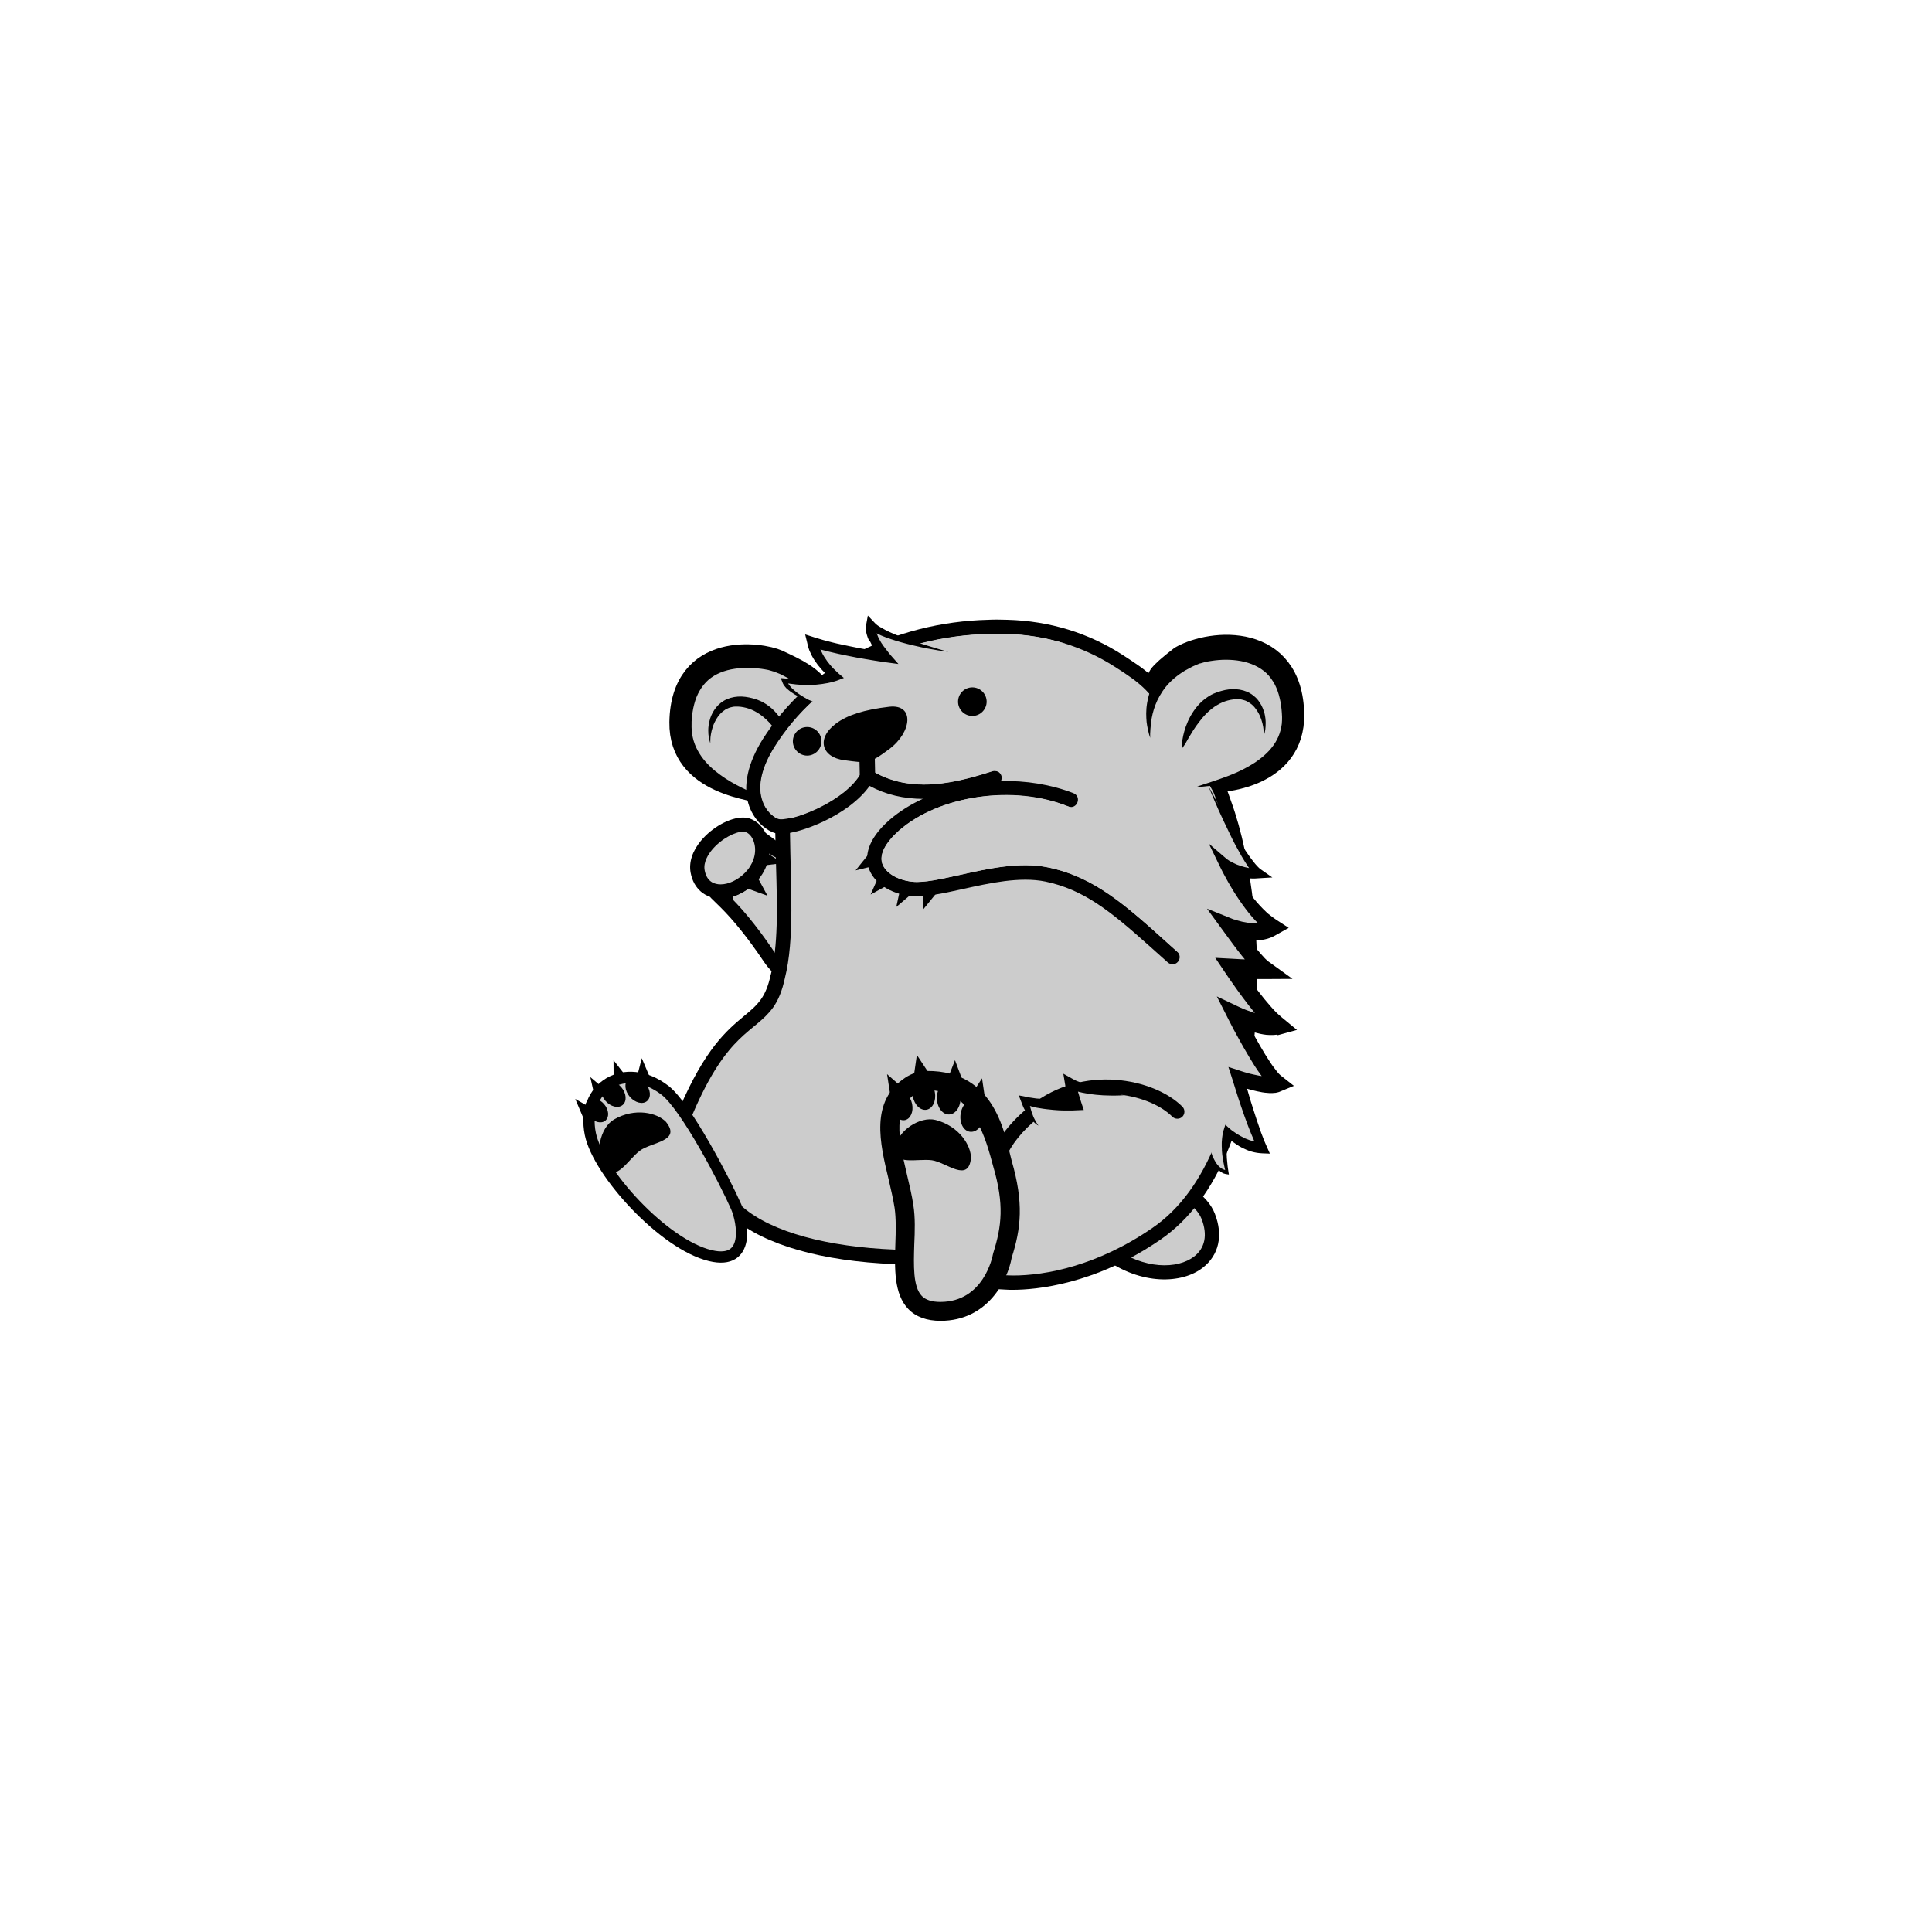
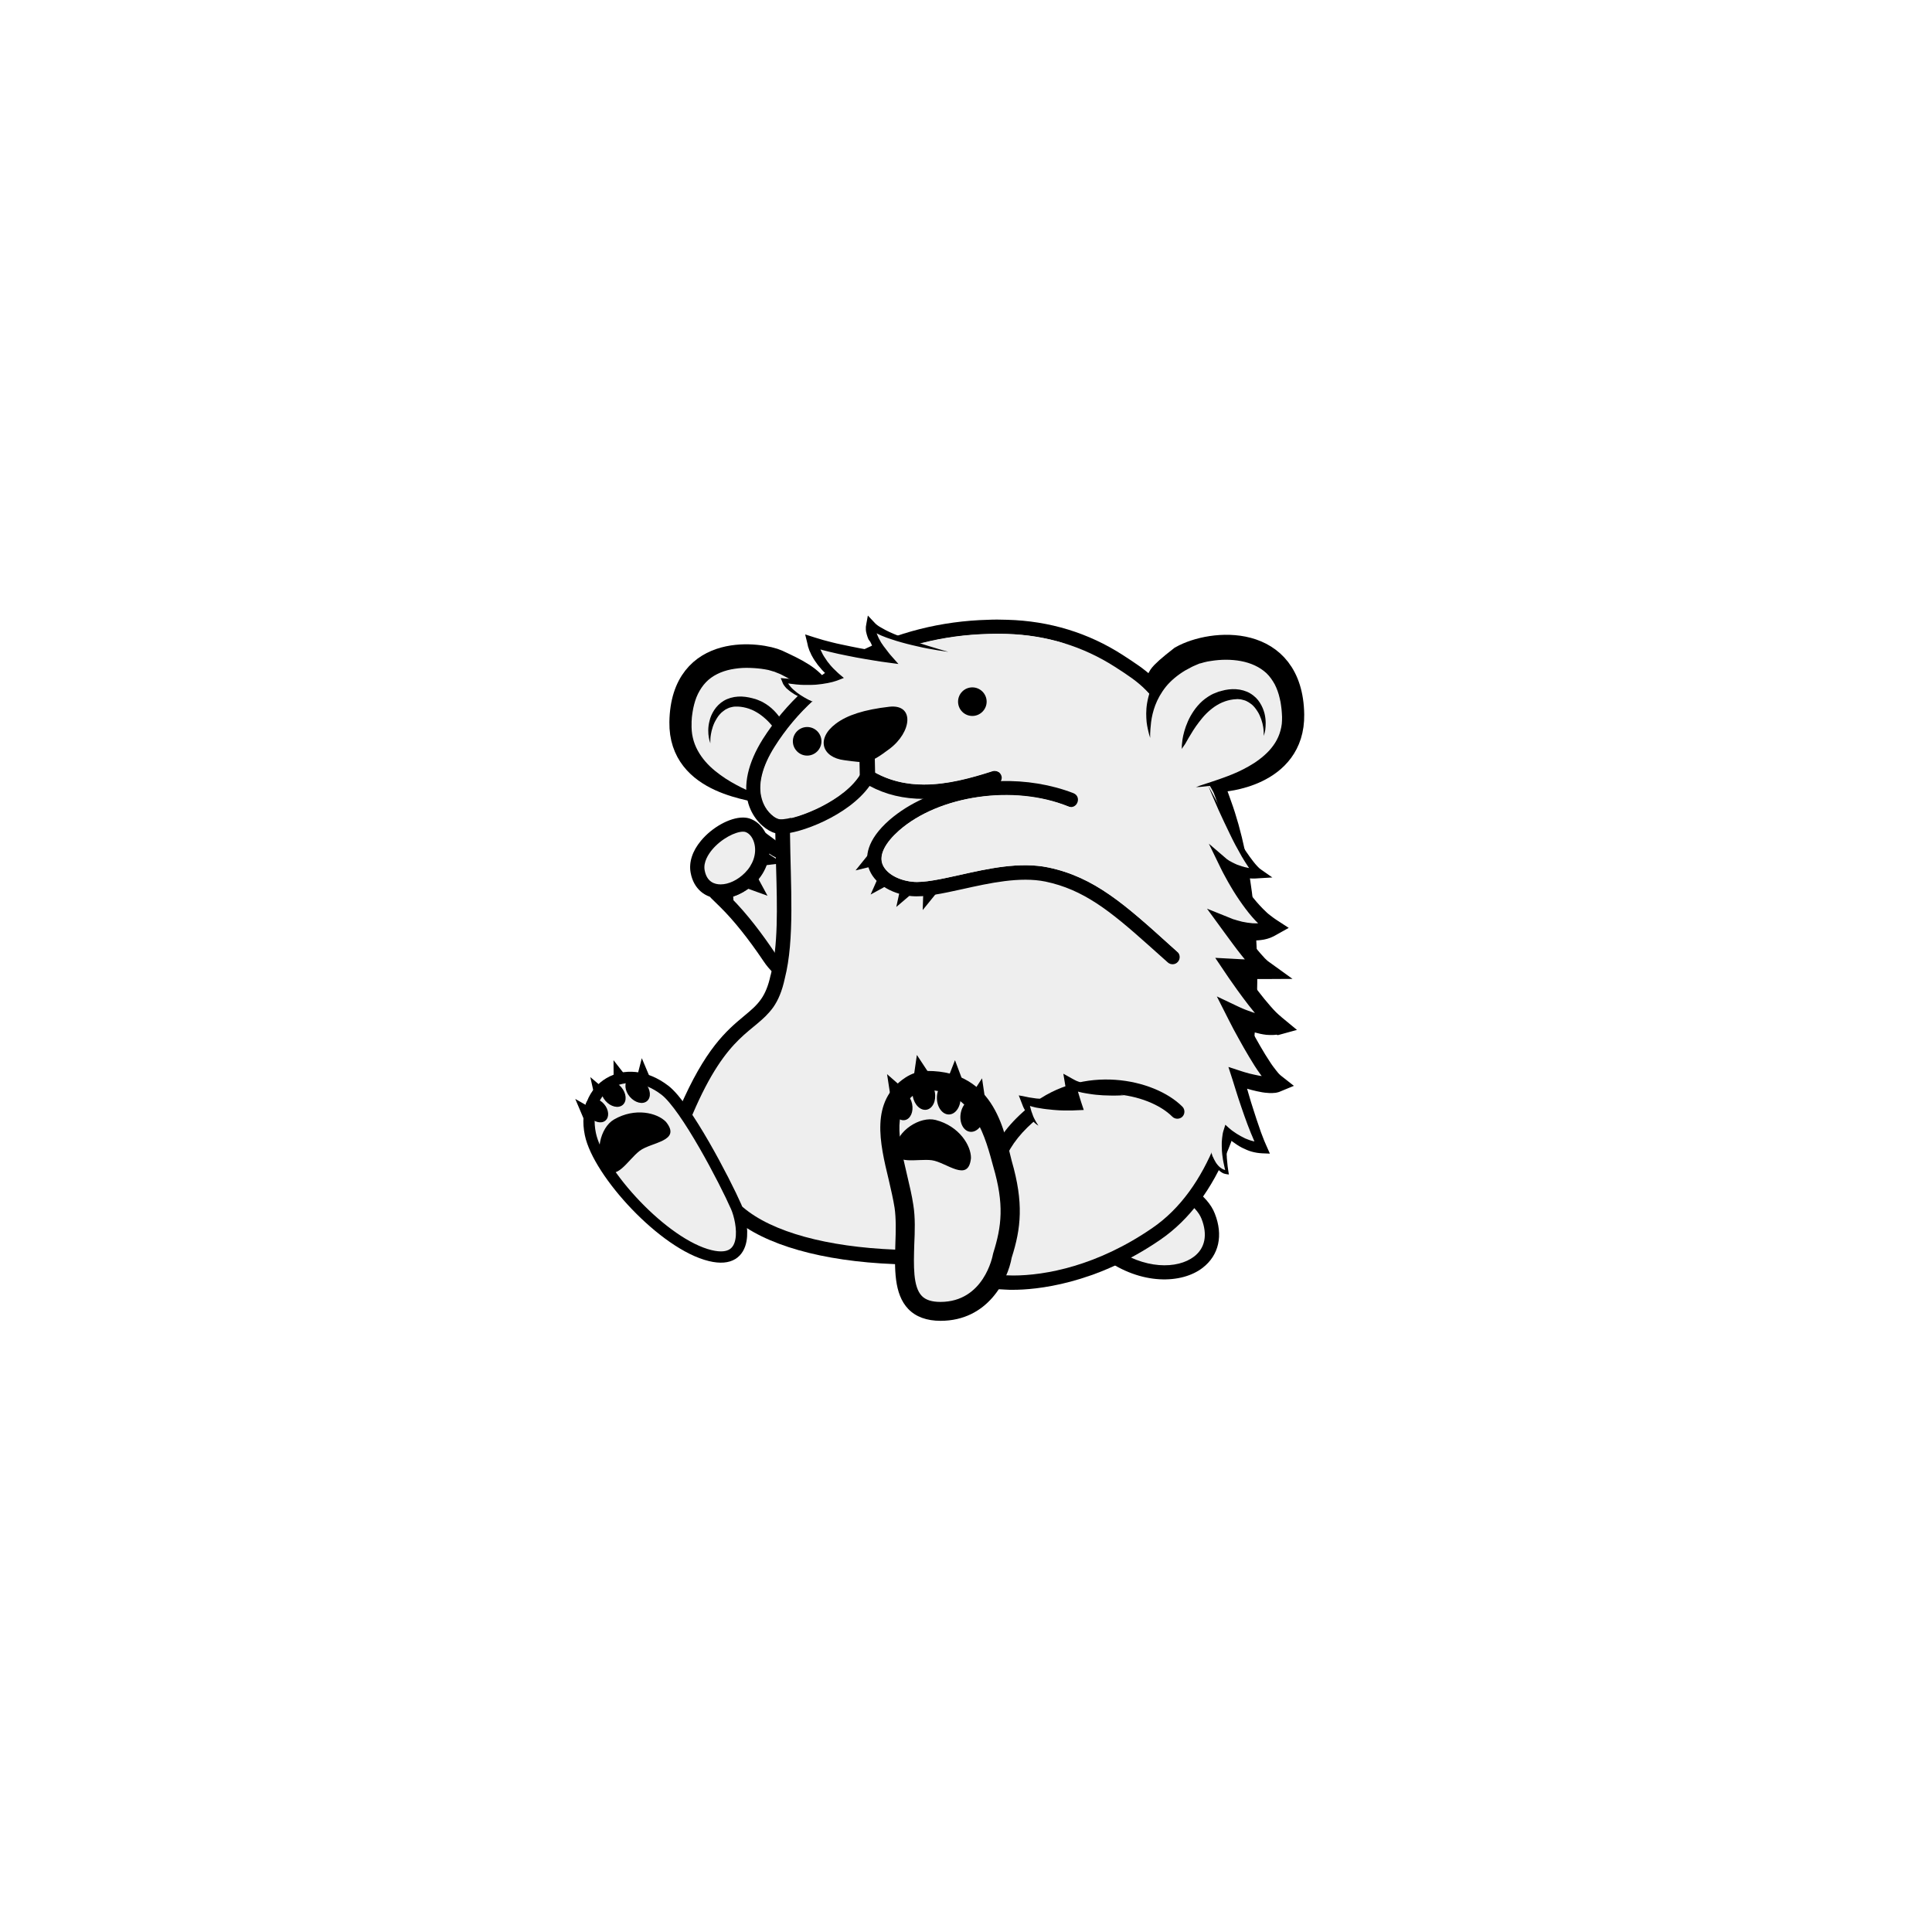
<svg xmlns="http://www.w3.org/2000/svg" id="wapuugotchi_svg__wapuu" x="0" y="0" version="1.1" viewBox="0 0 1000 1000">
  <g id="wapuugotchi_type__bear">
    <g id="Background--group" />
    <g id="RightArm--group">
      <path d="M436.6 504c-4.5 5.1-10.5 7.9-17 7.9-9.1 0-18.5-5.5-24.4-14.4-7.8-11.6-15.5-21.2-22.3-27.9l-4.8-4.7c-2-2-1.1-5.3 1.6-6.1l6.5-1.7c3.2-.9 6.4-2.7 9.1-5.5 3-3 4.8-6.7 5.2-10.4V430c0-1.3 1.5-2.1 2.5-1.3l9.3 6.9c.7.5 1.7 1.1 2.9 1.7 10.2 4.9 31.7 27.4 35.7 46.7 2.1 10.1-1.2 16.5-4.3 20z" />
-       <path fill="#ccc" d="M402.1 444.1c-1.5-.7-2.9-1.5-4.2-2.4-.5 5.5-3 11-7.3 15.3-3.7 3.7-8.1 6.2-12.5 7.4 8.7 8.6 17 19.8 23.2 29.1 4.5 6.7 11.6 11.1 18.3 11.1 4.1 0 8.1-1.6 11.4-5.4 13-14.8-17.3-49.6-28.9-55.1z" />
+       <path fill="#eee" d="M402.1 444.1c-1.5-.7-2.9-1.5-4.2-2.4-.5 5.5-3 11-7.3 15.3-3.7 3.7-8.1 6.2-12.5 7.4 8.7 8.6 17 19.8 23.2 29.1 4.5 6.7 11.6 11.1 18.3 11.1 4.1 0 8.1-1.6 11.4-5.4 13-14.8-17.3-49.6-28.9-55.1z" />
    </g>
    <g id="Tail--group">
-       <path fill="#ccc" d="M617.128 620.697c30.317 28.287-11.02 52.217-39.656 31.377-43.828-31.817 13.832-51.272 39.656-31.377z" />
+       <path fill="#eee" d="M617.128 620.697c30.317 28.287-11.02 52.217-39.656 31.377-43.828-31.817 13.832-51.272 39.656-31.377z" />
      <path d="M596.403 605.62c16.863 4.853 28.715 13.046 32.374 22.511 4.454 11.295 2.147 21.556-6.284 28.079-10.659 8.272-31.738 9.227-51.226-5.011-16.067-11.693-10.42-16.704 4.375-5.966 16.625 12.09 33.885 11.693 42.396 5.17 5.727-4.375 7.08-11.295 3.898-19.488-2.784-7.159-13.124-13.92-27.522-18.056-26.01-7.636-20.203-13.681 1.989-7.238z" />
    </g>
    <g id="Body--group">
      <path d="M649.7 531.9c-2 24-6.7 45.1-13.9 62.9-8.5 20.9-20.3 36.6-35.1 46.8-34 23.4-64.8 26-76.4 26-1.3 0-2.5 0-3.8-.1-18.4-.8-26-4.4-32.7-7.5-5.9-2.8-11-5.2-24.9-5.7-37.5-1.5-67-9.9-83.1-23.6-.2-.1-.5-.4-.9-.7-4.8-3.5-19.3-14.3-25-24.7-5.3-9.7-6.2-22.3-2.3-31.4 13.4-31.2 24.5-40.5 33.5-48 3.6-3 6.4-5.3 8.8-8.7 2.2-3.1 3.8-7.1 4.9-12.2 0-.1 0-.2.1-.3 3.9-15 3.4-34.9 2.8-56-.2-5.7-.3-11.7-.4-17.5v-.1c0-18.6 9.6-40.7 25.7-59.2 18.1-20.8 41.6-33.6 66.1-36.2 20.2-2.1 34.3-3.1 45.9-3.1 43.7 0 58.6 14.8 82.2 48.4 7.5 10.6 12.1 22.5 16 33.7 11.1 30.4 15.9 76.5 12.5 117.2z" />
-       <path fill="#ccc" d="M358.5 576.7c-3 7-2.2 17.4 2 25 5.6 10.3 23 22.2 24.1 23.2 15.1 12.9 43.7 20.5 78.7 21.9 31.2 1.3 24.3 11.8 57.6 13.3 1.1 0 2.2.1 3.5.1 16.7 0 43.7-5 72.2-24.7 58-39.9 52.9-165.3 34-218.6-3.9-11.1-8.3-22.2-15.1-31.9-23.5-33.5-36.6-45.2-76.2-45.2-12.2 0-26.9 1.1-45.1 3.1-49.9 5.3-85.3 55.3-85.3 88.1.3 27.4 2.5 55.1-2.7 75.5-1.4 6.5-3.4 11.2-6 14.9-9.8 13.5-23.4 12.4-41.7 55.3z" />
+       <path fill="#eee" d="M358.5 576.7c-3 7-2.2 17.4 2 25 5.6 10.3 23 22.2 24.1 23.2 15.1 12.9 43.7 20.5 78.7 21.9 31.2 1.3 24.3 11.8 57.6 13.3 1.1 0 2.2.1 3.5.1 16.7 0 43.7-5 72.2-24.7 58-39.9 52.9-165.3 34-218.6-3.9-11.1-8.3-22.2-15.1-31.9-23.5-33.5-36.6-45.2-76.2-45.2-12.2 0-26.9 1.1-45.1 3.1-49.9 5.3-85.3 55.3-85.3 88.1.3 27.4 2.5 55.1-2.7 75.5-1.4 6.5-3.4 11.2-6 14.9-9.8 13.5-23.4 12.4-41.7 55.3z" />
      <g class="remove--part">
-         <path fill="#ccc" d="M627.028 596.794s2.166 9.705 8.22 9.943c-3.06-13.602-.32-21.238-.32-21.238s8.538 8.67 18.478 8.59c-5.735-11.453-12.68-36.19-12.68-36.19s15.356 5.647 21.09 2.863c-7.837-5.25-22.619-35.476-22.619-35.476s14.59 7.477 22.3 5.01c-8.601-6.601-23.765-29.27-23.765-29.27s9.94.556 17.267.556c-4.524-3.023-18.286-21.874-18.286-21.874s13.57 5.33 22.81-.08c-13.572-8.75-25.741-32.612-25.741-32.612s6.945 5.409 18.095 4.852c-8.41-6.363-26.314-45.34-26.314-45.34" />
+         <path fill="#eee" d="M627.028 596.794s2.166 9.705 8.22 9.943c-3.06-13.602-.32-21.238-.32-21.238s8.538 8.67 18.478 8.59c-5.735-11.453-12.68-36.19-12.68-36.19s15.356 5.647 21.09 2.863c-7.837-5.25-22.619-35.476-22.619-35.476s14.59 7.477 22.3 5.01c-8.601-6.601-23.765-29.27-23.765-29.27s9.94.556 17.267.556c-4.524-3.023-18.286-21.874-18.286-21.874s13.57 5.33 22.81-.08c-13.572-8.75-25.741-32.612-25.741-32.612s6.945 5.409 18.095 4.852c-8.41-6.363-26.314-45.34-26.314-45.34" />
        <path d="M627.028 596.794c.382 1.193.828 2.307 1.402 3.341.51 1.034 1.147 2.068 1.847 2.864.701.875 1.53 1.511 2.358 1.988.191.08.446.239.637.318.191.08.446.16.637.239.255.08.446.08.701.08h.7l-.827 1.352c-.192-.875-.446-1.75-.638-2.625-.19-.875-.382-1.75-.573-2.705l-.255-1.352a55.691 55.691 0 0 0-.191-1.352 55.642 55.642 0 0 0-.191-1.352l-.128-1.432c-.063-.477-.063-.954-.063-1.432 0-.477-.064-.954-.064-1.431v-1.432c0-.477 0-.955.064-1.432.063-.477.063-.955.127-1.432l.191-1.432c.064-.477.128-.954.255-1.431l.191-.716c.064-.239.128-.477.255-.796l.765-2.465 1.847 1.67c.255.239.638.557.956.795.319.239.637.557 1.02.796l2.102 1.432a47.978 47.978 0 0 0 4.333 2.386c1.465.636 2.994 1.193 4.523 1.511 1.53.318 3.059.477 4.524.398l-1.975 4.454-1.083-2.227-1.02-2.227c-.382-.716-.637-1.511-.955-2.227-.319-.716-.637-1.512-.956-2.227-.637-1.512-1.21-3.023-1.784-4.534-.573-1.512-1.147-3.023-1.657-4.534-1.083-3.023-2.102-6.125-3.122-9.148l-1.465-4.613c-.51-1.591-.956-3.102-1.465-4.693l-2.23-6.92 5.861 1.909 1.21.397 1.275.398c.828.239 1.72.477 2.549.716 1.72.398 3.377.795 5.097 1.114 1.656.318 3.377.477 4.97.556h1.146c.383 0 .765-.08 1.084-.08.318-.079.7-.079.955-.158.128 0 .255-.08.383-.16l.318-.158-.382 7.795c-.892-.637-1.72-1.273-2.421-1.989-.383-.318-.701-.716-1.02-1.034-.318-.318-.637-.716-.955-1.034a53.02 53.02 0 0 1-1.784-2.148c-.574-.715-1.084-1.431-1.657-2.227-2.166-2.943-4.078-6.045-5.925-9.147-1.848-3.102-3.696-6.284-5.416-9.466-.892-1.59-1.72-3.181-2.612-4.772l-1.275-2.466-1.274-2.466-6.117-12.09 10.896 5.17 1.21.557 1.274.557c.892.397 1.72.715 2.613 1.034 1.72.636 3.504 1.272 5.224 1.75 1.72.477 3.44.795 5.097 1.034.383 0 .829.08 1.21.08h1.148c.382 0 .7-.08 1.083-.08l.51-.08.446-.159-1.083 8.988-1.02-.795-.956-.875a20.544 20.544 0 0 1-1.784-1.75c-1.146-1.193-2.293-2.386-3.376-3.58a158.452 158.452 0 0 1-6.18-7.476c-1.976-2.546-3.887-5.17-5.799-7.796l-2.803-3.977-1.402-1.988-1.402-2.068-5.734-8.511 8.92.477 4.269.238 4.269.16 8.538.238-1.848 8.988a14.576 14.576 0 0 1-1.784-1.431c-.51-.478-.956-.955-1.402-1.352-.892-.955-1.72-1.83-2.548-2.784-1.593-1.91-3.122-3.739-4.652-5.648a180.572 180.572 0 0 1-4.46-5.807l-2.166-2.943-2.166-2.943-9.239-12.647 13.062 5.25a4.7 4.7 0 0 0 1.21.398c.446.159.892.238 1.275.397l2.676.716c1.784.398 3.568.636 5.352.796 1.784.08 3.504.08 5.16-.24.383-.079.829-.158 1.211-.238.382-.08.828-.238 1.21-.318.383-.159.765-.238 1.147-.398a7.048 7.048 0 0 0 1.084-.556l-.128 7.477c-.764-.557-1.465-1.034-2.166-1.591-.701-.557-1.402-1.114-2.103-1.75-.7-.637-1.338-1.193-1.975-1.83l-1.911-1.909c-2.485-2.625-4.715-5.488-6.818-8.431-2.102-2.943-4.141-6.045-5.989-9.227a109.436 109.436 0 0 1-2.74-4.852l-1.338-2.466c-.446-.875-.828-1.67-1.274-2.545l-5.989-12.33 9.366 8.034c.064.08.255.16.382.239.128.08.319.239.446.318.319.239.637.398.956.557.637.398 1.338.716 1.975 1.034.319.16.701.318 1.02.477.318.16.7.318 1.019.398l2.103.716c.382.08.7.159 1.083.318.382.08.7.16 1.083.239l1.083.238 1.083.16c.765.158 1.466.158 2.23.238.382.08.765 0 1.083.08h1.147l-.956 4.454c-.955-.796-1.72-1.67-2.484-2.546a75.148 75.148 0 0 1-2.04-2.704c-1.274-1.83-2.42-3.738-3.567-5.647-2.23-3.898-4.333-7.796-6.244-11.852a523.46 523.46 0 0 1-5.735-12.17c-1.784-4.136-3.631-8.273-5.288-12.488 2.103 3.897 4.142 7.795 6.308 11.692a305.369 305.369 0 0 0 6.499 11.454c2.23 3.739 4.46 7.477 6.88 11.057 1.211 1.75 2.422 3.5 3.696 5.09.637.796 1.275 1.591 1.975 2.307.638.716 1.338 1.352 1.976 1.75l5.798 4.057-6.754.398-1.21.08c-.383 0-.829.079-1.211.079-.829 0-1.657 0-2.485-.08l-1.21-.08-1.211-.159c-.383-.079-.829-.079-1.21-.159-.383-.08-.83-.159-1.211-.238-.829-.16-1.657-.398-2.422-.637a7.17 7.17 0 0 1-1.21-.397c-.382-.16-.828-.318-1.21-.478-.829-.318-1.594-.636-2.358-1.034-.382-.238-.765-.397-1.21-.636-.192-.08-.383-.239-.574-.318-.191-.16-.382-.239-.637-.398l3.377-4.295c.382.716.828 1.511 1.274 2.227l1.338 2.227c.892 1.512 1.848 2.943 2.803 4.375 1.912 2.943 3.887 5.727 5.99 8.352 2.102 2.625 4.268 5.17 6.562 7.477l1.72 1.67a17.907 17.907 0 0 0 1.784 1.512c.574.477 1.21.954 1.784 1.352.574.477 1.21.795 1.848 1.273l6.116 3.977-6.243 3.5c-.51.318-1.084.636-1.593.875-.51.238-1.083.477-1.593.715-.574.16-1.083.398-1.657.557-.573.16-1.083.239-1.656.398a29.538 29.538 0 0 1-6.435.477 40.774 40.774 0 0 1-6.244-.716 21.259 21.259 0 0 1-3.059-.716c-.51-.159-1.02-.238-1.529-.397a28.61 28.61 0 0 1-1.593-.557l3.823-7.397 2.166 2.863 2.167 2.784c1.465 1.91 2.93 3.739 4.396 5.568 1.465 1.83 2.995 3.58 4.46 5.33.765.874 1.53 1.67 2.23 2.465.382.398.765.716 1.083 1.034.319.318.701.557.892.716l12.36 8.909-14.208.08c-2.93 0-5.861 0-8.728-.08l-4.333-.16-4.333-.158 3.186-8.034 2.676 3.897 2.74 3.819a294.998 294.998 0 0 0 5.607 7.477c1.911 2.465 3.823 4.852 5.798 7.079a64.892 64.892 0 0 0 2.994 3.261l1.53 1.432.764.636.7.636 7.901 6.523-8.983 2.466-.956.238-.7-.238c-.638.08-1.211.159-1.785.159h-1.72c-.574 0-1.083-.08-1.657-.08-2.166-.238-4.205-.716-6.18-1.272-1.975-.557-3.95-1.273-5.862-2.069l-2.867-1.193-1.402-.636c-.51-.239-.892-.477-1.465-.716l4.715-6.92 1.147 2.386 1.21 2.386c.829 1.591 1.593 3.182 2.421 4.693 1.657 3.103 3.314 6.205 5.098 9.227 1.72 3.023 3.568 5.966 5.415 8.75.446.716.956 1.352 1.402 1.989.51.636.956 1.272 1.465 1.909.255.318.51.556.701.875.255.318.51.556.701.795.51.557.956.875 1.338 1.193l6.371 5.011-6.753 2.784c-.319.16-.637.239-.956.398-.318.08-.637.16-.892.239a6.41 6.41 0 0 1-1.72.238c-.51.08-1.083.08-1.593.08s-1.02 0-1.53-.08c-1.974-.08-3.886-.477-5.733-.875a69.486 69.486 0 0 1-5.48-1.431c-.892-.24-1.784-.557-2.676-.875l-1.338-.478-1.338-.477 3.823-5.011c.382 1.511.828 3.102 1.274 4.613l1.338 4.614c.892 3.102 1.784 6.125 2.804 9.147.446 1.512.955 3.023 1.465 4.534.51 1.511 1.02 3.023 1.53 4.455.254.715.509 1.51.764 2.227.255.716.51 1.431.828 2.147l.828 2.148.892 2.068 2.04 4.614-4.015-.16a24.366 24.366 0 0 1-5.415-.874c-1.784-.478-3.441-1.273-5.098-2.069-1.656-.875-3.185-1.909-4.714-3.022-.765-.557-1.466-1.193-2.23-1.83-.383-.318-.701-.636-1.084-.954a13.24 13.24 0 0 1-1.083-1.034l2.613-.796c0 .08-.128.239-.128.398-.064.16-.127.398-.191.557-.127.398-.191.795-.255 1.193s-.191.795-.255 1.193c-.063.398-.127.796-.19 1.273-.065.398-.065.875-.128 1.272-.064.398-.064.875-.128 1.273-.063.398-.063.875-.063 1.273 0 .398-.064.875 0 1.273v1.272c0 .398 0 .875.063 1.273 0 .398 0 .875.064 1.273l.127 1.272c.064.875.192 1.75.255 2.625l.383 2.625.254 1.511-1.083-.159c-.255-.08-.573-.08-.828-.159-.255-.08-.573-.159-.828-.238-.255-.08-.51-.24-.765-.398l-.764-.477c-.956-.716-1.784-1.67-2.422-2.705-.637-1.034-1.146-2.227-1.592-3.34-.192-1.194-.51-2.387-.765-3.66z" />
      </g>
    </g>
    <g id="Ball--group" />
    <g id="RightFoot--group">
-       <path fill="#ccc" stroke="#000" stroke-width="5.838" d="M344.18 564.319c-20.484-15.77-43.65-1.707-38.61 22.678 4.145 19.997 37.96 57.144 62.101 62.916 20.972 5.04 16.745-17.558 13.413-25.199-5.853-13.33-26.012-52.023-36.904-60.395z" />
+       <path fill="#eee" stroke="#000" stroke-width="5.838" d="M344.18 564.319c-20.484-15.77-43.65-1.707-38.61 22.678 4.145 19.997 37.96 57.144 62.101 62.916 20.972 5.04 16.745-17.558 13.413-25.199-5.853-13.33-26.012-52.023-36.904-60.395z" />
      <g class="remove--part">
        <path d="m 332.193,547.716 4.295,10.182 -7.397,1.909 z m 2.732,22.181 a 7.477,5.33 49.282 0 1 -8.916,-2.19 7.477,5.33 49.282 0 1 -0.838,-9.144 7.477,5.33 49.282 0 1 8.916,2.19 7.477,5.33 49.282 0 1 0.838,9.144 z m -37.175,-1.102 8.75,5.011 -4.295,5.489 z m 7.796,-11.295 7.716,6.522 -5.25,4.534 z m 12.011,-8.75 6.761,8.67 -6.681,3.739 z m -4.375,55.919 c -5.727,-7.159 -2.625,-21 4.614,-25.215 10.977,-6.363 22.43,-3.42 26.885,1.193 8.272,10.182 -7.556,10.42 -13.602,15.034 -6.124,4.693 -12.17,16.226 -17.897,8.988 z m 0.213,-24.677 a 6.92,5.01 49.282 0 1 -8.312,-1.976 6.92,5.01 49.282 0 1 -0.716,-8.513 6.92,5.01 49.282 0 1 8.312,1.976 6.92,5.01 49.282 0 1 0.716,8.513 z m 8.938,-8.092 a 7.477,5.409 49.282 0 1 -8.976,-2.138 7.477,5.409 49.282 0 1 -0.778,-9.195 7.477,5.409 49.282 0 1 8.977,2.138 7.477,5.409 49.282 0 1 0.777,9.195 z" />
      </g>
    </g>
    <g id="FullHead--group">
      <g id="BeforeHead--group" />
      <g id="RightEar--group">
-         <path fill="#ccc" stroke="#000" stroke-miterlimit="10" stroke-width="13.92" d="M422.95 395.234c-3.976 13.92-15.59 16.942-23.862 14.556-8.272-2.386-46.135-4.772-45.657-35.953.636-40.726 40.805-34.283 48.6-30.703 18.931 8.829 31.578 14.476 20.92 52.1z" />
-         <path fill="#ccc" d="M402.508 415.438c-8.272-2.387-49.634-10.42-49.157-41.522.637-40.725 40.646-33.964 48.6-30.703 15.67 6.443 27.602 20.363 24.022 42.635" />
+         <path fill="#eee" stroke="#000" stroke-miterlimit="10" stroke-width="13.92" d="M422.95 395.234c-3.976 13.92-15.59 16.942-23.862 14.556-8.272-2.386-46.135-4.772-45.657-35.953.636-40.726 40.805-34.283 48.6-30.703 18.931 8.829 31.578 14.476 20.92 52.1z" />
+         <path fill="#eee" d="M402.508 415.438c-8.272-2.387-49.634-10.42-49.157-41.522.637-40.725 40.646-33.964 48.6-30.703 15.67 6.443 27.602 20.363 24.022 42.635" />
        <path d="M402.508 415.438s-.715-.08-2.147-.319c-1.432-.238-3.5-.477-6.045-.954-2.625-.477-5.807-1.114-9.386-2.148-1.83-.477-3.739-1.113-5.728-1.83-1.988-.715-4.056-1.59-6.204-2.545-2.147-1.034-4.295-2.147-6.443-3.579-2.147-1.432-4.375-3.023-6.443-4.932-2.068-1.909-4.056-4.136-5.727-6.681-1.67-2.546-3.102-5.41-4.056-8.511-.955-3.102-1.432-6.364-1.512-9.625v-2.386c0-.796.08-1.67.08-2.466.08-1.59.238-3.182.557-4.852.477-3.261 1.431-6.522 2.863-9.704.716-1.591 1.511-3.182 2.545-4.614.955-1.511 2.069-2.863 3.341-4.215a28.823 28.823 0 0 1 8.59-6.284c3.183-1.591 6.444-2.546 9.705-3.182 3.261-.636 6.522-.795 9.704-.795 3.182 0 6.284.397 9.307.954 1.511.318 3.022.636 4.454 1.034.716.239 1.511.477 2.227.716l1.193.477.398.16.239.079.477.239c.318.159.557.238.954.477l1.035.557c.715.318 1.272.716 1.909 1.034a39.515 39.515 0 0 1 3.579 2.306c4.613 3.262 8.352 7.318 10.977 11.534a34.32 34.32 0 0 1 4.693 12.409c.636 3.818.557 7.238.318 9.942-.318 2.705-.795 4.773-1.193 6.125a9.885 9.885 0 0 1-.477 1.591 8.39 8.39 0 0 1-.16.557v-2.148c-.08-1.432-.159-3.5-.477-6.045-.397-2.545-.954-5.568-2.227-8.83-.636-1.59-1.352-3.26-2.307-4.93a31.728 31.728 0 0 0-3.42-4.853c-2.625-3.102-6.045-6.045-10.102-8.352a116.4 116.4 0 0 0-3.182-1.67c-.556-.239-1.113-.557-1.67-.716l-.795-.318a8.282 8.282 0 0 1-.955-.398l-.477-.16-.239-.079s.08 0 0 0h-.159l-.716-.238-1.67-.478c-1.193-.238-2.466-.477-3.739-.636a63.112 63.112 0 0 0-7.795-.477c-2.625 0-5.25.318-7.795.795-5.09 1.034-9.704 3.182-13.045 6.682-1.67 1.75-3.023 3.818-4.136 6.045-1.114 2.307-1.83 4.773-2.386 7.318-.239 1.273-.478 2.625-.637 3.977-.08.636-.159 1.273-.159 1.91l-.08 1.113v.954c-.079 2.546.08 5.011.637 7.318 1.034 4.693 3.5 8.909 6.602 12.488 3.102 3.58 6.84 6.364 10.42 8.75 1.83 1.193 3.659 2.227 5.409 3.182 1.75.954 3.5 1.83 5.09 2.545 3.262 1.511 6.205 2.784 8.67 3.739 2.467.954 4.376 1.75 5.728 2.227 1.273.397 1.988.716 1.988.716z" />
        <path d="M409.826 391.654s-.557-1.034-1.511-2.784a137.546 137.546 0 0 0-4.136-7 61.535 61.535 0 0 0-3.023-4.295c-1.113-1.431-2.307-2.943-3.659-4.295a33.593 33.593 0 0 0-4.454-3.738l-.636-.398-.637-.398c-.398-.238-.875-.477-1.273-.716-.397-.238-.874-.397-1.352-.636l-.159-.08c.16.08 0 0 .08 0h-.16l-.397-.159-.796-.318c-1.829-.636-3.897-1.034-5.727-1.113h-1.431c-.478 0-.875.08-1.353.159-.875.159-1.75.397-2.545.795a7.951 7.951 0 0 0-2.227 1.352c-.716.478-1.352 1.114-1.91 1.75-.556.637-1.113 1.352-1.51 2.068-.398.716-.875 1.432-1.194 2.148-1.352 2.943-1.829 5.648-2.068 7.636-.08.955-.08 1.75-.08 2.307v.795s-.079-.238-.238-.795c-.159-.557-.398-1.273-.557-2.307-.318-1.988-.556-5.011.398-8.59.398-1.75 1.193-3.66 2.386-5.489 1.194-1.83 2.864-3.58 5.012-4.852 2.147-1.273 4.772-1.989 7.317-2.148 2.625-.159 5.091.239 7.557.875l.795.239.398.08h.08l.159.079.238.08c.637.238 1.194.397 1.83.715.557.239 1.193.478 1.75.796l.795.477.796.477c2.147 1.353 3.977 3.023 5.488 4.773 1.511 1.75 2.784 3.58 3.739 5.409 1.034 1.83 1.75 3.58 2.386 5.33 1.193 3.34 1.67 6.283 1.909 8.351.08 1.034.159 1.83.159 2.386-.239.716-.239 1.034-.239 1.034z" />
      </g>
      <g id="Head--group">
        <path d="M516.4 328.1c1.6 0 3.2 0 4.8.1 20.6.6 39.5 6.5 55.9 17 11.2 7.2 17.5 11.4 25.9 25.2 1.5 2.5 9 .8 7.9-1.1-10.1-17.6-17.5-22.3-29.8-30.3-17.7-11.4-37.8-17.6-59.7-18.2-1.6 0-3.3-.1-5-.1-1.6 0-3.3 0-4.9.1-24.3.6-47.8 6.6-67.8 17.1-20.2 10.6-37.1 26.1-48.9 44.7-7.7 12.3-10.3 23.9-7.4 33.5 2.4 7.8 7.9 12.7 12.3 14.6 1.4.6 2.9.9 4.7.9 9.3 0 34.7-9.3 45.7-24.8 8.4 4.5 17.6 6.7 28.1 6.7 12.6 0 25-3.2 36.4-6.9 3-1 3.8-2.2 3.9-4.1 0-1.3-1.2-3.6-3.8-3.5-.3 0-.7.1-1 .2-11.2 3.6-23.3 6.9-35.4 6.9-9.3 0-18.6-2-27.4-7.4-.6-.4-1.3-.5-1.9-.5-1.3 0-2.5.6-3.2 1.8l-.1.1c-7.9 14.3-33.3 24.1-41.2 24.1-.7 0-1.3-.1-1.7-.3-2.8-1.2-6.6-4.6-8.2-10-2.3-7.5 0-17 6.6-27.4 22.5-35.7 63.4-57.1 110.6-58.3 1.4-.1 3-.1 4.6-.1" />
-         <path fill="#ccc" d="M516.6 399.4c-1-.4-2-.7-3-.3-19.7 6.3-42.5 12-62.8-.5-1.7-1.1-4-.5-5.1 1.2l-.1.1c-8.6 15.7-38.3 26-43 23.9-2.8-1.2-6.6-4.6-8.2-10-2.3-7.5 0-17 6.6-27.4 22.5-35.7 63.4-57.1 110.6-58.3 3.1-.1 6.3-.1 9.5 0 20.6.6 39.5 6.5 55.9 17 13.2 8.5 19.7 12.7 30.6 33.6 5.6 10.5-84.4 23.5-91 20.7z" />
+         <path fill="#eee" d="M516.6 399.4c-1-.4-2-.7-3-.3-19.7 6.3-42.5 12-62.8-.5-1.7-1.1-4-.5-5.1 1.2l-.1.1c-8.6 15.7-38.3 26-43 23.9-2.8-1.2-6.6-4.6-8.2-10-2.3-7.5 0-17 6.6-27.4 22.5-35.7 63.4-57.1 110.6-58.3 3.1-.1 6.3-.1 9.5 0 20.6.6 39.5 6.5 55.9 17 13.2 8.5 19.7 12.7 30.6 33.6 5.6 10.5-84.4 23.5-91 20.7z" />
        <line fill="none" stroke="#000000" stroke-width="7.954" stroke-miterlimit="10" x1="448.783" y1="390.797" x2="449.022" y2="402.33" id="line8671" style="display:inline" />
        <g class="remove--part">
-           <path fill="#ccc" d="M490.88 337.396s-33.408-6.618-40.169-14.039c-1.511 6.284 7.636 16.847 7.636 16.847s-25.772-3.81-38.26-8.156c1.989 10.362 12.17 17.984 12.17 17.984s-10.26 4.412-26.487 1.939c1.431 6.284 14.635 11.097 14.635 11.097" />
+           <path fill="#eee" d="M490.88 337.396s-33.408-6.618-40.169-14.039c-1.511 6.284 7.636 16.847 7.636 16.847s-25.772-3.81-38.26-8.156c1.989 10.362 12.17 17.984 12.17 17.984s-10.26 4.412-26.487 1.939c1.431 6.284 14.635 11.097 14.635 11.097" />
          <path d="M490.88 337.396c-3.659-.468-7.238-1.07-10.818-1.738-1.83-.334-3.58-.735-5.33-1.136-1.749-.401-3.578-.803-5.328-1.27-1.75-.468-3.5-.936-5.25-1.471s-3.5-1.137-5.25-1.738a85.529 85.529 0 0 1-2.545-1.003c-.875-.401-1.67-.736-2.546-1.204-.397-.2-.875-.468-1.272-.668-.398-.2-.796-.468-1.194-.736-.795-.534-1.59-1.136-2.306-1.871l4.136-.803c0 .268 0 .535-.08.87 0 .267.08.601.08.935 0 .335.159.669.159.936.08.335.16.669.318 1.003.08.334.239.669.398 1.003l.398 1.003.477 1.003c.159.334.398.668.557 1.002.159.335.397.669.556 1.003.24.334.398.669.637.936.398.669.875 1.27 1.352 1.872.477.602.955 1.27 1.432 1.872l.716.936c.238.267.477.602.716.869l4.136 4.68-6.92-.936c-1.67-.2-3.262-.468-4.932-.736l-4.852-.802a222.464 222.464 0 0 1-9.704-1.805c-1.591-.334-3.262-.668-4.852-1.003a126.945 126.945 0 0 1-4.853-1.136l-2.386-.602c-.795-.2-1.59-.401-2.386-.668l-2.386-.736-2.387-.802 3.978-2.607.238 1.136.16.602.158.601.398 1.137.477 1.136c.16.402.318.736.557 1.137.16.401.318.735.557 1.137l.636 1.07c.239.333.477.735.716 1.069.239.334.477.735.716 1.07.239.334.477.735.795 1.07.319.333.557.668.796 1.002l.875 1.003c.636.668 1.193 1.337 1.909 1.939.318.334.636.601.954.936.318.267.716.601.955.869l2.545 2.139-3.102 1.203c-.398.134-.636.268-.954.335a4.45 4.45 0 0 1-.875.267c-.557.2-1.114.334-1.75.468-1.114.267-2.307.535-3.5.669-.557.133-1.193.2-1.75.267-.557.067-1.193.134-1.75.2-.557.067-1.193.134-1.75.134l-1.75.067h-3.5l-1.75-.067-1.75-.134c-.557-.066-1.113-.066-1.75-.2l-1.75-.2c-.556-.067-1.113-.201-1.67-.268l-1.67-.267 1.59-1.338.24.87c.079.267.238.601.397.869.08.267.318.534.557.869l.318.4.318.402.716.802.795.736.875.735c.318.267.637.468.875.735.318.201.637.468.955.669.318.2.636.468.954.669.637.4 1.352.869 2.068 1.27 1.353.802 2.784 1.604 4.296 2.273-1.591-.468-3.182-1.07-4.693-1.672-.796-.334-1.512-.668-2.307-1.002-.398-.2-.716-.402-1.114-.535-.397-.2-.716-.401-1.113-.602-.318-.2-.716-.401-1.034-.668l-1.034-.669-.955-.735-.954-.803-.478-.4-.397-.469c-.239-.334-.557-.601-.796-1.003-.238-.334-.477-.668-.636-1.07l-.477-1.203-.637-1.537 2.227.2 1.67.134c.558.067 1.114.134 1.671.134l1.67.067c.557.066 1.114.066 1.671.066h1.67l1.591-.066c.557 0 1.114-.067 1.591-.067l1.59-.134 1.592-.2c.557-.067 1.034-.134 1.59-.201a13.158 13.158 0 0 0 1.591-.267c.557-.067 1.035-.201 1.591-.335a21.81 21.81 0 0 0 3.023-.802c.477-.134.954-.334 1.432-.468.238-.067.477-.134.716-.267.238-.067.477-.2.636-.268l-.477 3.343c-.478-.334-.875-.669-1.273-1.003l-1.193-1.003a29.938 29.938 0 0 1-2.227-2.072l-1.034-1.07a16.729 16.729 0 0 1-.955-1.136c-.318-.401-.636-.736-.954-1.137-.319-.401-.637-.802-.875-1.203-.319-.401-.557-.803-.875-1.204l-.796-1.27c-.238-.401-.477-.869-.716-1.27a7.287 7.287 0 0 1-.636-1.337l-.636-1.337-.478-1.404-.238-.669-.16-.735-.317-1.404-1.035-4.212 5.012 1.605 2.227.668 2.227.669c.716.2 1.511.4 2.307.601.795.201 1.511.402 2.307.602 1.51.401 3.102.736 4.693 1.07l4.772 1.003a240.72 240.72 0 0 0 9.545 1.805l4.773.869 4.772.802-2.784 3.744c-.318-.401-.557-.669-.795-1.003l-.796-1.003a55.655 55.655 0 0 1-1.431-2.072c-.478-.669-.875-1.404-1.353-2.14-.238-.334-.397-.735-.636-1.07-.239-.334-.398-.735-.557-1.136-.159-.4-.397-.735-.557-1.136l-.954-1.337c-.16-.401-.318-.803-.477-1.204-.16-.4-.239-.802-.398-1.27-.08-.401-.239-.802-.318-1.27-.08-.468-.16-.87-.16-1.337v-1.404c.08-.468.16-1.003.24-1.471l.795-4.345 3.34 3.543c.398.468.876.936 1.512 1.404.318.2.636.468.954.668.319.2.637.401 1.034.602l2.148 1.203c.716.401 1.511.736 2.307 1.137a72.484 72.484 0 0 0 4.772 2.005l5.012 1.805c1.67.602 3.34 1.137 5.09 1.739l5.091 1.604c3.5 1.07 7 2.14 10.42 3.075z" />
        </g>
      </g>
      <g id="LeftEar--group">
-         <path fill="#ccc" stroke="#000" stroke-miterlimit="10" stroke-width="13.92" d="M632.016 402.941s36.562-1.9 36.085-33.081c-.637-40.726-40.566-37.634-56.26-28.789-24.702 19.253-1.828 7.078 4.305 21.322 5.378 12.49 10.366 31.214 15.87 40.548z" />
-         <path fill="#ccc" d="M618.943 407.483c8.273-2.386 49.635-6.443 49.158-37.544-.637-40.725-40.647-33.964-48.6-30.703-15.67 6.443-27.602 20.363-24.023 42.635" />
+         <path fill="#eee" stroke="#000" stroke-miterlimit="10" stroke-width="13.92" d="M632.016 402.941s36.562-1.9 36.085-33.081c-.637-40.726-40.566-37.634-56.26-28.789-24.702 19.253-1.828 7.078 4.305 21.322 5.378 12.49 10.366 31.214 15.87 40.548z" />
+         <path fill="#eee" d="M618.943 407.483c8.273-2.386 49.635-6.443 49.158-37.544-.637-40.725-40.647-33.964-48.6-30.703-15.67 6.443-27.602 20.363-24.023 42.635" />
        <path d="M618.943 407.483s.716-.318 1.989-.795a172.894 172.894 0 0 1 5.807-1.91 181.09 181.09 0 0 0 8.829-3.101c3.34-1.273 7-2.864 10.738-5.011 1.83-1.034 3.738-2.228 5.488-3.58 1.83-1.352 3.5-2.863 5.091-4.534 1.511-1.67 2.943-3.58 3.977-5.568 1.114-2.068 1.83-4.215 2.307-6.522.239-1.193.398-2.386.398-3.58.08-1.272 0-2.386-.08-3.738l-.08-1.034-.079-.955-.239-1.909c-.159-1.272-.397-2.625-.715-3.818a30.6 30.6 0 0 0-2.546-7.159c-1.193-2.147-2.545-4.136-4.295-5.806-3.5-3.261-8.113-5.33-13.204-6.284-5.09-.954-10.42-.875-15.431-.08-1.273.16-2.466.398-3.66.716l-1.67.478-.318.08h-.08s-.079 0 0 0h-.079l-.239.079-.954.397c-.636.239-1.114.478-1.67.716-.557.239-1.114.478-1.67.796a54.828 54.828 0 0 0-3.103 1.67c-3.977 2.386-7.398 5.25-9.943 8.352-2.545 3.182-4.375 6.523-5.568 9.704a38.708 38.708 0 0 0-2.147 8.75c-.319 2.545-.398 4.613-.478 5.966v2.147s-.08-.159-.159-.557a23.25 23.25 0 0 0-.477-1.59c-.318-1.353-.875-3.42-1.193-6.046-.239-2.704-.398-5.965.238-9.783a39.465 39.465 0 0 1 1.512-6.046c.716-2.068 1.75-4.215 2.943-6.283 2.466-4.216 6.204-8.193 10.738-11.534a39.515 39.515 0 0 1 3.58-2.307c.636-.398 1.272-.716 1.908-1.034.637-.318 1.353-.716 1.989-1.034l.875-.398.239-.08h.08l.158-.079.16-.08c.238-.079.397-.158.636-.238a26.404 26.404 0 0 1 2.306-.795c1.512-.478 2.943-.796 4.455-1.114 3.022-.557 6.045-.954 9.147-1.034 3.102-.08 6.364.08 9.625.636a39.994 39.994 0 0 1 9.704 2.943 30.406 30.406 0 0 1 8.67 5.887c2.545 2.465 4.614 5.408 6.125 8.51a29.86 29.86 0 0 1 1.909 4.773 25.458 25.458 0 0 1 1.193 4.852c.318 1.591.477 3.182.636 4.773.08.795.16 1.59.16 2.386l.079 1.193v1.114c0 1.511-.08 3.182-.239 4.772-.159 1.591-.477 3.182-.875 4.773-.795 3.102-2.147 6.045-3.818 8.67a29.763 29.763 0 0 1-5.806 6.682c-2.148 1.909-4.375 3.42-6.602 4.693a50.892 50.892 0 0 1-6.682 3.181c-4.375 1.75-8.431 2.784-12.09 3.5-3.66.716-6.841 1.193-9.386 1.432-2.625.318-4.693.477-6.046.636-1.272 0-2.068.16-2.068.16z" />
        <path d="m 611.705,387.677 v -0.875 c 0,-0.556 0,-1.352 0.16,-2.386 0.158,-2.068 0.715,-4.932 1.908,-8.352 0.636,-1.67 1.352,-3.5 2.386,-5.33 1.034,-1.829 2.228,-3.658 3.739,-5.408 1.511,-1.75 3.34,-3.42 5.488,-4.773 l 0.796,-0.477 0.795,-0.477 a 11.793,11.793 0 0 1 1.75,-0.796 44.166,44.166 0 0 1 1.83,-0.715 l 0.238,-0.08 0.16,-0.08 h 0.079 l 0.398,-0.08 0.795,-0.238 c 2.466,-0.716 5.011,-1.034 7.556,-0.875 2.546,0.16 5.17,0.875 7.318,2.148 2.148,1.273 3.898,3.023 5.012,4.852 1.193,1.83 1.909,3.739 2.386,5.488 0.875,3.58 0.636,6.523 0.398,8.591 -0.16,1.034 -0.398,1.75 -0.557,2.307 -0.16,0.477 -0.239,0.795 -0.239,0.795 v -0.795 c 0,-0.557 0,-1.352 -0.08,-2.307 -0.159,-1.909 -0.715,-4.693 -2.068,-7.636 a 14.486,14.486 0 0 0 -1.193,-2.148 c -0.477,-0.716 -0.954,-1.431 -1.511,-2.068 -0.557,-0.636 -1.193,-1.272 -1.909,-1.75 -0.716,-0.557 -1.432,-0.954 -2.227,-1.352 -0.796,-0.398 -1.67,-0.557 -2.546,-0.795 -0.477,-0.08 -0.875,-0.16 -1.352,-0.16 a 4.325,4.325 0 0 0 -1.432,0 c -1.909,0.08 -3.897,0.478 -5.727,1.114 l -0.795,0.318 -0.398,0.16 h -0.159 0.08 l -0.16,0.079 c -0.477,0.239 -0.874,0.398 -1.352,0.636 -0.397,0.239 -0.875,0.478 -1.272,0.716 l -0.637,0.398 -0.636,0.398 a 33.593,33.593 0 0 0 -4.454,3.738 c -1.353,1.352 -2.546,2.864 -3.66,4.295 a 61.535,61.535 0 0 0 -3.022,4.296 c -1.75,2.784 -3.182,5.25 -4.136,7 -1.193,1.59 -1.75,2.624 -1.75,2.624 z" />
      </g>
      <g id="Face--group">
        <path d="m 510.686,363.178 c 0,4.057 -3.34,7.398 -7.397,7.398 a 7.383,7.383 0 0 1 -7.398,-7.398 7.383,7.383 0 0 1 7.398,-7.397 c 4.056,0 7.397,3.34 7.397,7.397 z" />
        <path d="m 425.178,383.7 c 0,4.057 -3.34,7.398 -7.397,7.398 -4.057,0 -7.398,-3.341 -7.398,-7.398 0,-4.056 3.34,-7.397 7.398,-7.397 a 7.383,7.383 0 0 1 7.397,7.397 z" />
        <path d="m 432.655,374.553 c -10.42,7.795 -7.238,17.5 4.375,18.93 11.693,1.512 12.568,2.228 23.306,-5.806 11.692,-8.75 13.124,-23.306 0,-21.874 -13.125,1.511 -21.874,4.375 -27.681,8.75 z" />
      </g>
    </g>
    <g id="LeftLeg--group">
-       <path fill="#ccc" d="M512.4 655.2c-4.6-5.2-3.7-15.7-1.9-29.4 2.6-19.8 5-34.5 25.4-50.8 24.4-19.5 62.2-15 76.2-.5 3.6 3.7 6.7 10.9 7.3 18.8.9 11.4-22.2 42.4-44.8 51.8-22.6 9.6-54 19.3-62.2 10.1z" />
+       <path fill="#eee" d="M512.4 655.2c-4.6-5.2-3.7-15.7-1.9-29.4 2.6-19.8 5-34.5 25.4-50.8 24.4-19.5 62.2-15 76.2-.5 3.6 3.7 6.7 10.9 7.3 18.8.9 11.4-22.2 42.4-44.8 51.8-22.6 9.6-54 19.3-62.2 10.1z" />
      <path d="M512.4 658.9c-1.2 0-2.3-.5-3-1.6-4.7-6.7-4.5-17.2-2.6-32 2.5-19 4.6-35.5 26.8-53.2 26.8-21.4 63.7-14 78.4.7 1.4 1.4 1.4 3.8 0 5.2-1.4 1.4-3.8 1.4-5.2 0-12.5-12.5-45.4-18.7-68.6-.1-18.9 15.1-21.4 28.2-24.1 48.4-1.4 11-2.3 21.8 1.3 26.7 1.2 1.7.8 4-.9 5.2-.6.5-1.4.7-2.1.7z" />
      <g class="remove--part">
-         <path fill="#ccc" d="M581.717 566.886s-19.487-1.75-27.76-6.045c1.352 6.284 2.864 10.897 2.864 10.897s-16.466.875-26.408-2.227c2.386 9.386 7.079 13.045 7.079 13.045" />
+         <path fill="#eee" d="M581.717 566.886s-19.487-1.75-27.76-6.045c1.352 6.284 2.864 10.897 2.864 10.897s-16.466.875-26.408-2.227c2.386 9.386 7.079 13.045 7.079 13.045" />
        <path d="M581.717 566.886c-1.193.08-2.386.16-3.579.16s-2.386.079-3.58 0c-2.386 0-4.851-.16-7.238-.398-1.193-.16-2.386-.239-3.58-.477-1.192-.16-2.385-.398-3.658-.637-2.386-.557-4.852-1.193-7.318-2.307l3.898-2.943.716 2.625.715 2.625.796 2.625.398 1.273.397 1.272 1.273 3.818-3.898.16-1.75.08h-5.09c-1.114 0-2.307-.08-3.42-.16-1.114-.08-2.307-.16-3.421-.318-1.114-.08-2.227-.239-3.42-.398-1.114-.159-2.227-.398-3.42-.557-.557-.08-1.114-.238-1.671-.397-.557-.16-1.114-.239-1.67-.478l-1.67-.477-1.671-.557 2.545-2.386c.08.557.239 1.193.318 1.75.16.557.239 1.193.398 1.75.16.557.318 1.193.477 1.75.08.318.16.557.239.875l.318.875c.08.318.239.557.318.875.08.318.239.557.318.875.24.557.478 1.113.796 1.67.318.557.557 1.114.875 1.59a18 18 0 0 0 1.034 1.592 11.367 11.367 0 0 1-1.59-1.114c-.478-.398-.955-.875-1.433-1.352-.954-.955-1.75-1.989-2.466-3.023l-.556-.795c-.16-.239-.318-.557-.478-.875-.159-.318-.318-.557-.477-.875l-.477-.875c-.318-.557-.557-1.193-.796-1.83a44.354 44.354 0 0 0-.715-1.829l-1.194-3.102 3.739.716 1.511.318c.478.08 1.034.16 1.591.239.557.08 1.034.159 1.591.238.557.08 1.034.16 1.59.16 1.035.079 2.148.158 3.183.238.556 0 1.034.08 1.59.08l1.591.079c1.114 0 2.148.08 3.261.08h3.262l3.26-.08 1.592-.08 1.59-.079-2.624 3.898-.239-.716-.239-.716-.397-1.432c-.239-.955-.477-1.83-.716-2.784-.239-.954-.477-1.909-.636-2.784l-.478-2.863-.954-5.728 4.852 2.705c.477.239.875.477 1.352.716.477.238.955.477 1.511.636 1.034.398 2.068.796 3.182 1.193 2.148.716 4.375 1.432 6.682 2.068 2.227.637 4.534 1.273 6.84 1.91l3.42.954c1.194.318 2.387.636 3.5.954z" />
      </g>
    </g>
    <g id="LeftFoot--group">
-       <path fill="#ccc" d="M518.879 649.929s-4.932 28.715-32.056 28.715c-27.124 0-15.59-32.852-18.93-54.248-3.262-21.397-16.466-49.317 3.26-62.441 19.727-13.125 43.59 25.453 47.646 40.248 5.807 19.806 5.012 32.135.08 47.726z" />
+       <path fill="#eee" d="M518.879 649.929s-4.932 28.715-32.056 28.715c-27.124 0-15.59-32.852-18.93-54.248-3.262-21.397-16.466-49.317 3.26-62.441 19.727-13.125 43.59 25.453 47.646 40.248 5.807 19.806 5.012 32.135.08 47.726z" />
      <path d="M479.744 564.261c-2.068 0-3.977.637-5.807 1.83-11.613 7.795-9.306 21.795-4.374 42.396 1.193 5.09 2.465 10.34 3.181 15.272 1.034 6.364.796 13.522.478 20.443-.319 10.738-.716 21.794 3.897 26.567 1.989 2.068 5.17 3.102 9.625 3.102 22.51 0 27.044-23.704 27.203-24.658.08-.239.08-.398.16-.637 4.374-13.92 5.726-25.214 0-44.782-3.66-13.284-9.784-39.85-34.363-39.533zm7.08 119.394c-7.16 0-12.807-2.068-16.705-6.125-7.477-7.795-7.079-21-6.681-33.726.239-6.443.398-13.125-.398-18.613-.716-4.534-1.83-9.306-3.022-14.477-4.614-19.09-9.784-40.725 8.51-52.895 3.5-2.307 7.319-3.5 11.296-3.5 36.032-.16 40.328 33.726 43.828 46.532 6.283 21.715 4.852 34.92 0 50.112-2.069 11.613-12.33 32.692-36.829 32.692z" />
      <g class="remove--part">
        <path d="m 479.571,574.392 a 5.807,8.113 -9.939 0 1 -7.12,-6.99 5.807,8.113 -9.939 0 1 4.32,-8.993 5.807,8.113 -9.939 0 1 7.12,6.989 5.807,8.113 -9.939 0 1 -4.32,8.994 z m 11.603,2.458 a 8.511,6.125 89.223 0 1 -6.24,-8.427 8.511,6.125 89.223 0 1 6.009,-8.593 8.511,6.125 89.223 0 1 6.24,8.427 8.511,6.125 89.223 0 1 -6.01,8.593 z m 10.774,8.934 a 6.125,8.51 9.027 0 1 -4.713,-9.367 6.125,8.51 9.027 0 1 7.384,-7.444 6.125,8.51 9.027 0 1 4.714,9.366 6.125,8.51 9.027 0 1 -7.385,7.445 z m 6.352,-27.647 -5.727,8.829 7.397,2.466 z m -14,-9.387 -3.738,9.546 7.795,1.272 z m -19.726,-2.704 -1.591,10.977 8.67,-0.238 z m -15.431,9.944 1.67,10.896 8.352,-2.147 z m 4.215,38.418 c 0.955,-9.147 12.886,-16.783 20.92,-14.715 12.33,3.181 18.374,13.363 18.295,19.726 -1.273,13.045 -12.727,2.148 -20.284,1.114 -7.477,-0.955 -19.885,2.943 -18.93,-6.125 z m 5.06,-14.655 a 7.477,5.33 78.13 0 1 -6.753,-6.22 7.477,5.33 78.13 0 1 3.677,-8.414 7.477,5.33 78.13 0 1 6.754,6.22 7.477,5.33 78.13 0 1 -3.678,8.414 z" />
      </g>
    </g>
    <g id="LeftArm--group">
      <g id="BeforeLeftArm--part" />
      <path d="m 478,413.3 c -6.4,2.9 -12.4,6.6 -17.6,11.1 -12.1,10.6 -12.6,19.4 -10.8,24.8 2.5,7.7 11.1,13.4 21.9,14.6 7.1,0.7 16.2,-1.3 26.7,-3.6 13.9,-3.1 29.7,-6.6 42.9,-3.9 19.6,4.1 33.3,15 53.1,32.7 l 10.3,9.2 c 1.5,1.3 3.9,1.2 5.2,-0.4 1.3,-1.5 1.2,-3.9 -0.4,-5.2 l -2.9,-2.6 c -24,-21.7 -39.9,-36 -63.8,-41 -14.8,-3.1 -31.3,0.6 -46,3.9 -9.5,2.1 -18.5,4.1 -24.3,3.5 -7.8,-0.8 -14.1,-4.6 -15.7,-9.5 -1.5,-4.7 1.6,-10.7 8.7,-17 20.7,-18.2 59.1,-23.7 87.5,-12.5 4.7,1.9 7.4,-5.1 2.7,-6.9 -11.4,-4.4 -24.6,-6.6 -37.7,-6.2 -10.1,0.4 -30.5,4.8 -39.8,9 z" />
-       <path fill="#ccc" d="M615.4 451c11.7 12.2 17 60.3-6 41.6l-2.9-2.6c-24-21.7-39.9-36-63.8-41-14.8-3.1-31.3.6-46 3.9-9.5 2.1-18.5 4.1-24.3 3.5-7.8-.8-14.1-4.6-15.7-9.5-1.5-4.7 1.6-10.7 8.7-17 20.7-18.2 59.3-24 87.5-12.5 4.6 2 46.1 16.5 62.5 33.6z" />
+       <path fill="#eee" d="M615.4 451c11.7 12.2 17 60.3-6 41.6l-2.9-2.6c-24-21.7-39.9-36-63.8-41-14.8-3.1-31.3.6-46 3.9-9.5 2.1-18.5 4.1-24.3 3.5-7.8-.8-14.1-4.6-15.7-9.5-1.5-4.7 1.6-10.7 8.7-17 20.7-18.2 59.3-24 87.5-12.5 4.6 2 46.1 16.5 62.5 33.6z" />
      <path d="m477.596 471.038.319-10.102 6.84 1.273zm-13.681-1.591 2.148-9.863 6.522 2.465zm-13.283-6.443 4.454-10.102 6.443 4.136zm-7.796-12.488 6.92-8.59 5.17 5.647z" />
    </g>
    <g id="RightHand--group">
      <g id="BeforeRightHand--part" />
-       <path fill="#ccc" d="M387.395 427.29c-8.193-3.262-28.794 10.658-26.328 23.862 2.466 13.125 17.26 13.125 27.124 3.261 9.863-9.863 7.159-23.942-.796-27.124z" />
+       <path fill="#eee" d="M387.395 427.29c-8.193-3.262-28.794 10.658-26.328 23.862 2.466 13.125 17.26 13.125 27.124 3.261 9.863-9.863 7.159-23.942-.796-27.124z" />
      <path d="M384.611 430.471c-3.977 0-11.215 3.58-16.067 9.386-1.75 2.148-4.614 6.284-3.818 10.58 1.113 6.044 5.09 7.317 8.272 7.317 4.136 0 8.83-2.227 12.568-5.966 4.136-4.136 6.045-9.624 5.011-14.635-.636-3.102-2.307-5.568-4.534-6.443-.398-.16-.875-.239-1.432-.239zm-11.613 34.601c-8.034 0-14-5.09-15.51-13.284-1.035-5.408.874-11.295 5.329-16.624 5.806-7 14.954-12.01 21.715-12.01 1.511 0 2.943.238 4.216.795 4.533 1.83 7.954 6.204 9.067 11.772 1.512 7.477-1.034 15.431-7 21.397-5.17 5.011-11.613 7.954-17.817 7.954z" />
      <path d="m379.998 472.072-.636-10.261-7.557 2.147zm17.261-8.432-5.25-9.704-6.84 5.33zm7.874-16.863-9.306-6.045-3.977 7.636z" />
    </g>
  </g>
</svg>
